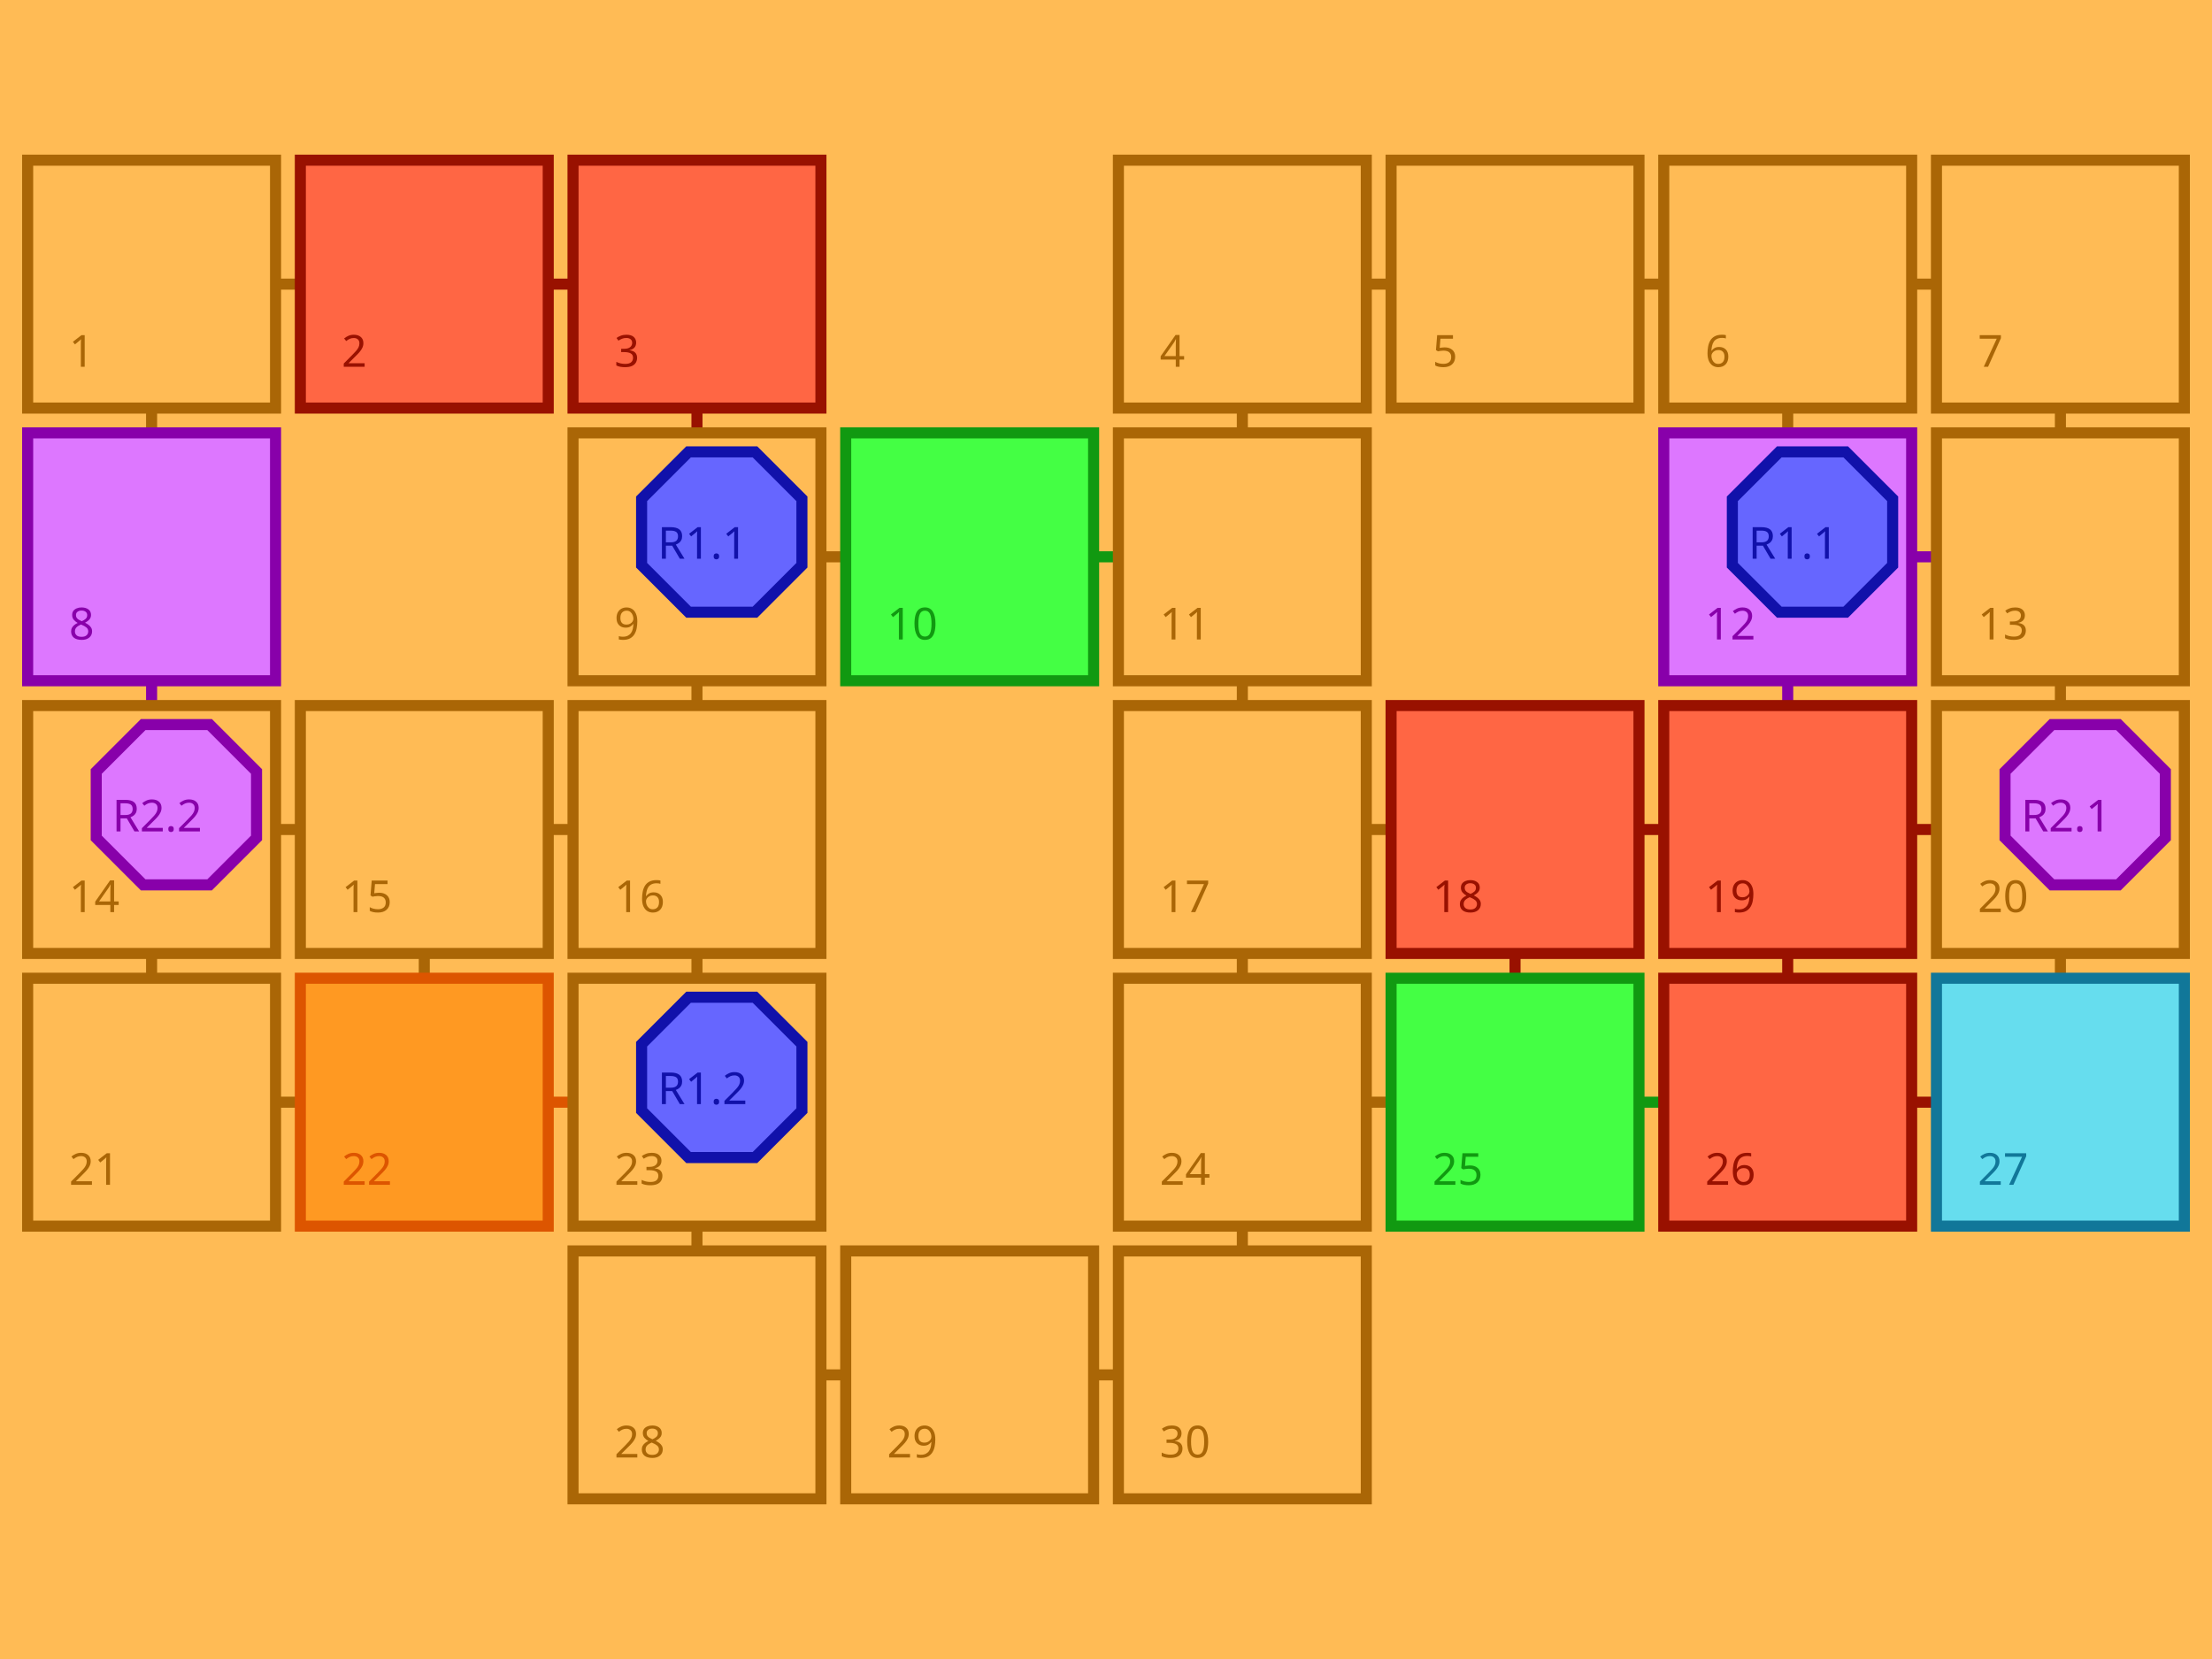
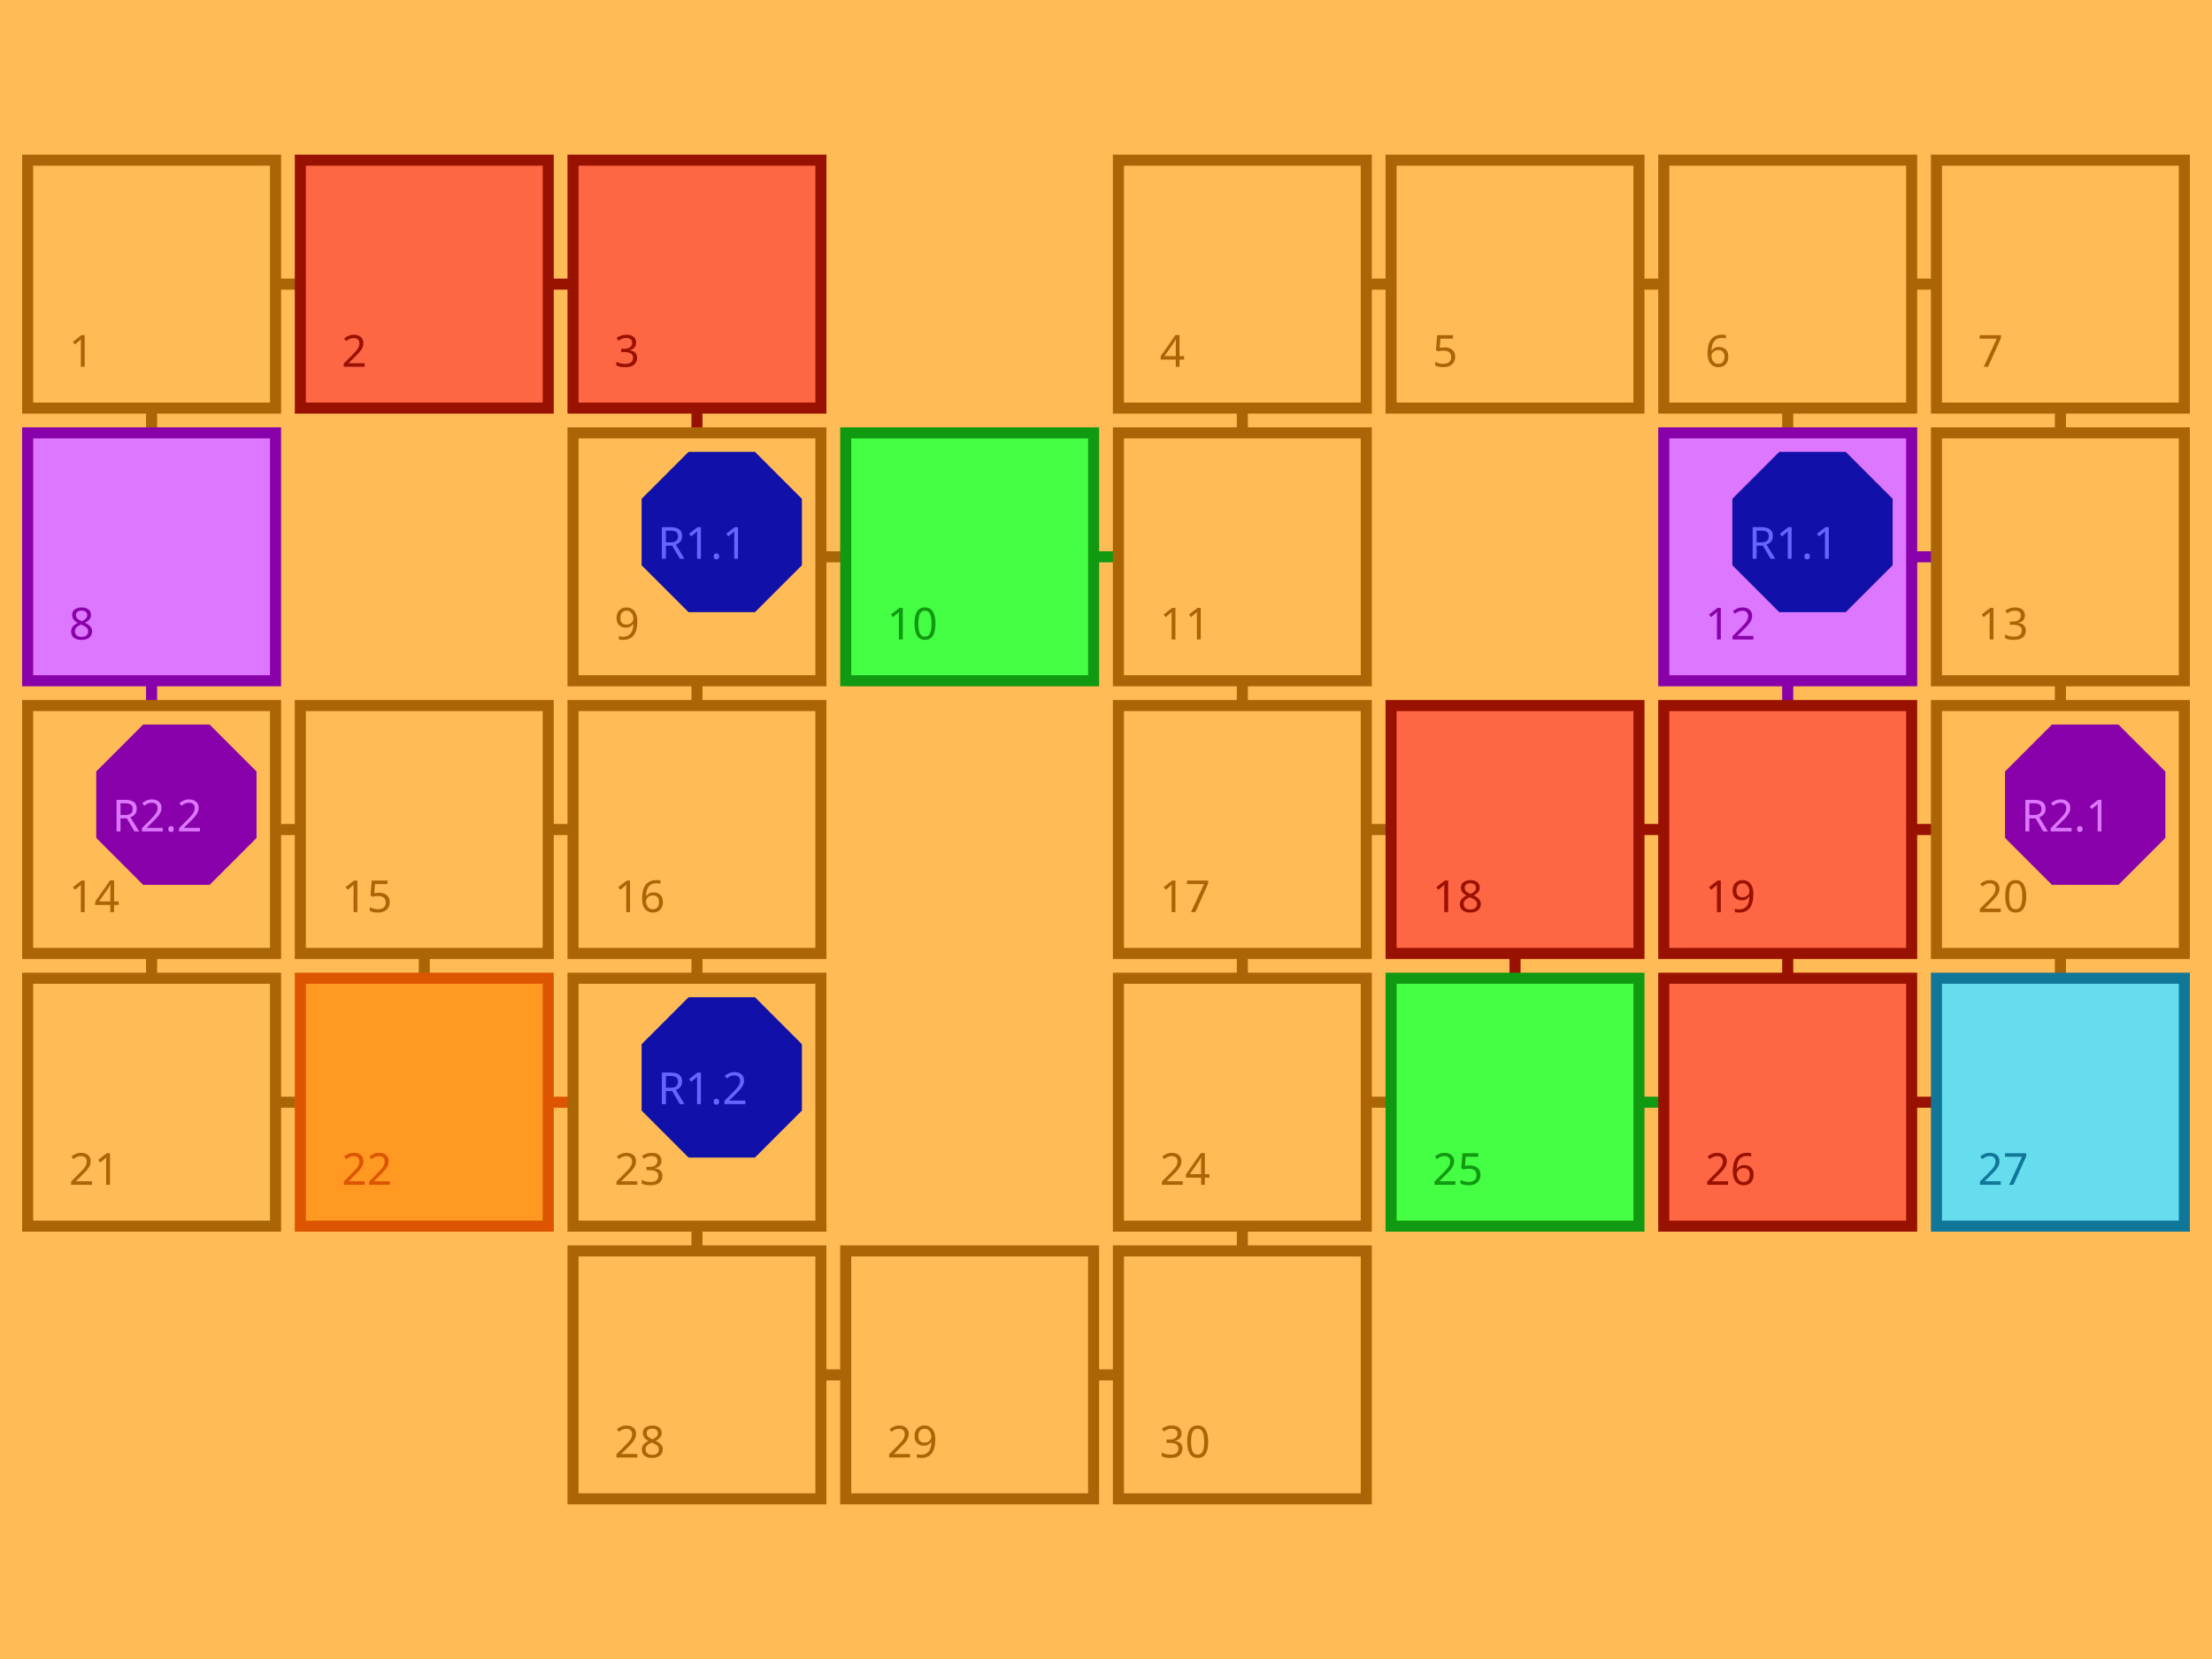
<svg width="800" height="600">
  <polygon points="0,0 0,600 800,600 800,0" fill="#ffbb55" />
  <circle r="4" cx="54.828" cy="102.759" fill="#aa6606" />
  <circle r="4" cx="153.448" cy="102.759" fill="#991100" />
  <circle r="4" cx="252.069" cy="102.759" fill="#991100" />
  <circle r="4" cx="449.31" cy="102.759" fill="#aa6606" />
  <circle r="4" cx="547.931" cy="102.759" fill="#aa6606" />
  <circle r="4" cx="646.552" cy="102.759" fill="#aa6606" />
  <circle r="4" cx="745.172" cy="102.759" fill="#aa6606" />
  <circle r="4" cx="54.828" cy="201.379" fill="#8800aa" />
  <circle r="4" cx="252.069" cy="201.379" fill="#aa6606" />
  <circle r="4" cx="350.69" cy="201.379" fill="#119911" />
  <circle r="4" cx="449.31" cy="201.379" fill="#aa6606" />
  <circle r="4" cx="646.552" cy="201.379" fill="#8800aa" />
  <circle r="4" cx="745.172" cy="201.379" fill="#aa6606" />
  <circle r="4" cx="54.828" cy="300.0" fill="#aa6606" />
  <circle r="4" cx="153.448" cy="300.0" fill="#aa6606" />
  <circle r="4" cx="252.069" cy="300.0" fill="#aa6606" />
  <circle r="4" cx="449.31" cy="300.0" fill="#aa6606" />
  <circle r="4" cx="547.931" cy="300.0" fill="#991100" />
  <circle r="4" cx="646.552" cy="300.0" fill="#991100" />
  <circle r="4" cx="745.172" cy="300.0" fill="#aa6606" />
  <circle r="4" cx="54.828" cy="398.621" fill="#aa6606" />
  <circle r="4" cx="153.448" cy="398.621" fill="#dd5500" />
  <circle r="4" cx="252.069" cy="398.621" fill="#aa6606" />
  <circle r="4" cx="449.31" cy="398.621" fill="#aa6606" />
  <circle r="4" cx="547.931" cy="398.621" fill="#119911" />
  <circle r="4" cx="646.552" cy="398.621" fill="#991100" />
  <circle r="4" cx="745.172" cy="398.621" fill="#117799" />
  <circle r="4" cx="252.069" cy="497.241" fill="#aa6606" />
  <circle r="4" cx="350.69" cy="497.241" fill="#aa6606" />
  <circle r="4" cx="449.31" cy="497.241" fill="#aa6606" />
  <line x1="54.828" y1="102.759" x2="153.448" y2="102.759" style="stroke:#aa6606;stroke-width:4" />
  <line x1="54.828" y1="102.759" x2="54.828" y2="201.379" style="stroke:#aa6606;stroke-width:4" />
  <line x1="153.448" y1="102.759" x2="252.069" y2="102.759" style="stroke:#991100;stroke-width:4" />
  <line x1="252.069" y1="102.759" x2="252.069" y2="201.379" style="stroke:#991100;stroke-width:4" />
  <line x1="449.31" y1="102.759" x2="547.931" y2="102.759" style="stroke:#aa6606;stroke-width:4" />
  <line x1="449.31" y1="102.759" x2="449.31" y2="201.379" style="stroke:#aa6606;stroke-width:4" />
  <line x1="547.931" y1="102.759" x2="646.552" y2="102.759" style="stroke:#aa6606;stroke-width:4" />
  <line x1="646.552" y1="102.759" x2="745.172" y2="102.759" style="stroke:#aa6606;stroke-width:4" />
  <line x1="646.552" y1="102.759" x2="646.552" y2="201.379" style="stroke:#aa6606;stroke-width:4" />
  <line x1="745.172" y1="102.759" x2="745.172" y2="201.379" style="stroke:#aa6606;stroke-width:4" />
  <line x1="54.828" y1="201.379" x2="54.828" y2="300.0" style="stroke:#8800aa;stroke-width:4" />
  <line x1="252.069" y1="201.379" x2="350.69" y2="201.379" style="stroke:#aa6606;stroke-width:4" />
  <line x1="252.069" y1="201.379" x2="252.069" y2="300.0" style="stroke:#aa6606;stroke-width:4" />
  <line x1="350.69" y1="201.379" x2="449.31" y2="201.379" style="stroke:#119911;stroke-width:4" />
  <line x1="449.31" y1="201.379" x2="449.31" y2="300.0" style="stroke:#aa6606;stroke-width:4" />
  <line x1="646.552" y1="201.379" x2="745.172" y2="201.379" style="stroke:#8800aa;stroke-width:4" />
  <line x1="646.552" y1="201.379" x2="646.552" y2="300.0" style="stroke:#8800aa;stroke-width:4" />
  <line x1="745.172" y1="201.379" x2="745.172" y2="300.0" style="stroke:#aa6606;stroke-width:4" />
  <line x1="54.828" y1="300.0" x2="153.448" y2="300.0" style="stroke:#aa6606;stroke-width:4" />
  <line x1="54.828" y1="300.0" x2="54.828" y2="398.621" style="stroke:#aa6606;stroke-width:4" />
  <line x1="153.448" y1="300.0" x2="252.069" y2="300.0" style="stroke:#aa6606;stroke-width:4" />
  <line x1="153.448" y1="300.0" x2="153.448" y2="398.621" style="stroke:#aa6606;stroke-width:4" />
  <line x1="252.069" y1="300.0" x2="252.069" y2="398.621" style="stroke:#aa6606;stroke-width:4" />
  <line x1="449.31" y1="300.0" x2="547.931" y2="300.0" style="stroke:#aa6606;stroke-width:4" />
  <line x1="449.31" y1="300.0" x2="449.31" y2="398.621" style="stroke:#aa6606;stroke-width:4" />
  <line x1="547.931" y1="300.0" x2="646.552" y2="300.0" style="stroke:#991100;stroke-width:4" />
  <line x1="547.931" y1="300.0" x2="547.931" y2="398.621" style="stroke:#991100;stroke-width:4" />
  <line x1="646.552" y1="300.0" x2="745.172" y2="300.0" style="stroke:#991100;stroke-width:4" />
  <line x1="646.552" y1="300.0" x2="646.552" y2="398.621" style="stroke:#991100;stroke-width:4" />
  <line x1="745.172" y1="300.0" x2="745.172" y2="398.621" style="stroke:#aa6606;stroke-width:4" />
  <line x1="54.828" y1="398.621" x2="153.448" y2="398.621" style="stroke:#aa6606;stroke-width:4" />
  <line x1="153.448" y1="398.621" x2="252.069" y2="398.621" style="stroke:#dd5500;stroke-width:4" />
  <line x1="252.069" y1="398.621" x2="252.069" y2="497.241" style="stroke:#aa6606;stroke-width:4" />
  <line x1="449.31" y1="398.621" x2="547.931" y2="398.621" style="stroke:#aa6606;stroke-width:4" />
  <line x1="449.31" y1="398.621" x2="449.31" y2="497.241" style="stroke:#aa6606;stroke-width:4" />
  <line x1="547.931" y1="398.621" x2="646.552" y2="398.621" style="stroke:#119911;stroke-width:4" />
  <line x1="646.552" y1="398.621" x2="745.172" y2="398.621" style="stroke:#991100;stroke-width:4" />
  <line x1="252.069" y1="497.241" x2="350.69" y2="497.241" style="stroke:#aa6606;stroke-width:4" />
  <line x1="350.69" y1="497.241" x2="449.31" y2="497.241" style="stroke:#aa6606;stroke-width:4" />
  <polygon points="10.0,57.931 99.655,57.931 99.655,147.586 10.0,147.586" style="fill:#ffbb55;stroke:#aa6606;stroke-width:4" />
  <polygon points="108.621,57.931 198.276,57.931 198.276,147.586 108.621,147.586" style="fill:#ff6644;stroke:#991100;stroke-width:4" />
  <polygon points="207.241,57.931 296.897,57.931 296.897,147.586 207.241,147.586" style="fill:#ff6644;stroke:#991100;stroke-width:4" />
  <polygon points="404.483,57.931 494.138,57.931 494.138,147.586 404.483,147.586" style="fill:#ffbb55;stroke:#aa6606;stroke-width:4" />
  <polygon points="503.103,57.931 592.759,57.931 592.759,147.586 503.103,147.586" style="fill:#ffbb55;stroke:#aa6606;stroke-width:4" />
  <polygon points="601.724,57.931 691.379,57.931 691.379,147.586 601.724,147.586" style="fill:#ffbb55;stroke:#aa6606;stroke-width:4" />
  <polygon points="700.345,57.931 790.0,57.931 790.0,147.586 700.345,147.586" style="fill:#ffbb55;stroke:#aa6606;stroke-width:4" />
  <polygon points="10.0,156.552 99.655,156.552 99.655,246.207 10.0,246.207" style="fill:#dd77ff;stroke:#8800aa;stroke-width:4" />
  <polygon points="207.241,156.552 296.897,156.552 296.897,246.207 207.241,246.207" style="fill:#ffbb55;stroke:#aa6606;stroke-width:4" />
  <polygon points="305.862,156.552 395.517,156.552 395.517,246.207 305.862,246.207" style="fill:#44ff44;stroke:#119911;stroke-width:4" />
  <polygon points="404.483,156.552 494.138,156.552 494.138,246.207 404.483,246.207" style="fill:#ffbb55;stroke:#aa6606;stroke-width:4" />
  <polygon points="601.724,156.552 691.379,156.552 691.379,246.207 601.724,246.207" style="fill:#dd77ff;stroke:#8800aa;stroke-width:4" />
  <polygon points="700.345,156.552 790.0,156.552 790.0,246.207 700.345,246.207" style="fill:#ffbb55;stroke:#aa6606;stroke-width:4" />
  <polygon points="10.0,255.172 99.655,255.172 99.655,344.828 10.0,344.828" style="fill:#ffbb55;stroke:#aa6606;stroke-width:4" />
  <polygon points="108.621,255.172 198.276,255.172 198.276,344.828 108.621,344.828" style="fill:#ffbb55;stroke:#aa6606;stroke-width:4" />
  <polygon points="207.241,255.172 296.897,255.172 296.897,344.828 207.241,344.828" style="fill:#ffbb55;stroke:#aa6606;stroke-width:4" />
  <polygon points="404.483,255.172 494.138,255.172 494.138,344.828 404.483,344.828" style="fill:#ffbb55;stroke:#aa6606;stroke-width:4" />
  <polygon points="503.103,255.172 592.759,255.172 592.759,344.828 503.103,344.828" style="fill:#ff6644;stroke:#991100;stroke-width:4" />
  <polygon points="601.724,255.172 691.379,255.172 691.379,344.828 601.724,344.828" style="fill:#ff6644;stroke:#991100;stroke-width:4" />
  <polygon points="700.345,255.172 790.0,255.172 790.0,344.828 700.345,344.828" style="fill:#ffbb55;stroke:#aa6606;stroke-width:4" />
  <polygon points="10.0,353.793 99.655,353.793 99.655,443.448 10.0,443.448" style="fill:#ffbb55;stroke:#aa6606;stroke-width:4" />
  <polygon points="108.621,353.793 198.276,353.793 198.276,443.448 108.621,443.448" style="fill:#ff9922;stroke:#dd5500;stroke-width:4" />
  <polygon points="207.241,353.793 296.897,353.793 296.897,443.448 207.241,443.448" style="fill:#ffbb55;stroke:#aa6606;stroke-width:4" />
  <polygon points="404.483,353.793 494.138,353.793 494.138,443.448 404.483,443.448" style="fill:#ffbb55;stroke:#aa6606;stroke-width:4" />
  <polygon points="503.103,353.793 592.759,353.793 592.759,443.448 503.103,443.448" style="fill:#44ff44;stroke:#119911;stroke-width:4" />
  <polygon points="601.724,353.793 691.379,353.793 691.379,443.448 601.724,443.448" style="fill:#ff6644;stroke:#991100;stroke-width:4" />
  <polygon points="700.345,353.793 790.0,353.793 790.0,443.448 700.345,443.448" style="fill:#66ddee;stroke:#117799;stroke-width:4" />
  <polygon points="207.241,452.414 296.897,452.414 296.897,542.069 207.241,542.069" style="fill:#ffbb55;stroke:#aa6606;stroke-width:4" />
  <polygon points="305.862,452.414 395.517,452.414 395.517,542.069 305.862,542.069" style="fill:#ffbb55;stroke:#aa6606;stroke-width:4" />
  <polygon points="404.483,452.414 494.138,452.414 494.138,542.069 404.483,542.069" style="fill:#ffbb55;stroke:#aa6606;stroke-width:4" />
  <text x="24.943" y="132.644" fill="#aa6606" font-family="Verdana" font-size="16">1</text>" /&gt;
<text x="123.563" y="132.644" fill="#991100" font-family="Verdana" font-size="16">2</text>" /&gt;
<text x="222.184" y="132.644" fill="#991100" font-family="Verdana" font-size="16">3</text>" /&gt;
<text x="419.425" y="132.644" fill="#aa6606" font-family="Verdana" font-size="16">4</text>" /&gt;
<text x="518.046" y="132.644" fill="#aa6606" font-family="Verdana" font-size="16">5</text>" /&gt;
<text x="616.667" y="132.644" fill="#aa6606" font-family="Verdana" font-size="16">6</text>" /&gt;
<text x="715.287" y="132.644" fill="#aa6606" font-family="Verdana" font-size="16">7</text>" /&gt;
<text x="24.943" y="231.264" fill="#8800aa" font-family="Verdana" font-size="16">8</text>" /&gt;
<text x="222.184" y="231.264" fill="#aa6606" font-family="Verdana" font-size="16">9</text>" /&gt;
<text x="320.805" y="231.264" fill="#119911" font-family="Verdana" font-size="16">10</text>" /&gt;
<text x="419.425" y="231.264" fill="#aa6606" font-family="Verdana" font-size="16">11</text>" /&gt;
<text x="616.667" y="231.264" fill="#8800aa" font-family="Verdana" font-size="16">12</text>" /&gt;
<text x="715.287" y="231.264" fill="#aa6606" font-family="Verdana" font-size="16">13</text>" /&gt;
<text x="24.943" y="329.885" fill="#aa6606" font-family="Verdana" font-size="16">14</text>" /&gt;
<text x="123.563" y="329.885" fill="#aa6606" font-family="Verdana" font-size="16">15</text>" /&gt;
<text x="222.184" y="329.885" fill="#aa6606" font-family="Verdana" font-size="16">16</text>" /&gt;
<text x="419.425" y="329.885" fill="#aa6606" font-family="Verdana" font-size="16">17</text>" /&gt;
<text x="518.046" y="329.885" fill="#991100" font-family="Verdana" font-size="16">18</text>" /&gt;
<text x="616.667" y="329.885" fill="#991100" font-family="Verdana" font-size="16">19</text>" /&gt;
<text x="715.287" y="329.885" fill="#aa6606" font-family="Verdana" font-size="16">20</text>" /&gt;
<text x="24.943" y="428.506" fill="#aa6606" font-family="Verdana" font-size="16">21</text>" /&gt;
<text x="123.563" y="428.506" fill="#dd5500" font-family="Verdana" font-size="16">22</text>" /&gt;
<text x="222.184" y="428.506" fill="#aa6606" font-family="Verdana" font-size="16">23</text>" /&gt;
<text x="419.425" y="428.506" fill="#aa6606" font-family="Verdana" font-size="16">24</text>" /&gt;
<text x="518.046" y="428.506" fill="#119911" font-family="Verdana" font-size="16">25</text>" /&gt;
<text x="616.667" y="428.506" fill="#991100" font-family="Verdana" font-size="16">26</text>" /&gt;
<text x="715.287" y="428.506" fill="#117799" font-family="Verdana" font-size="16">27</text>" /&gt;
<text x="222.184" y="527.126" fill="#aa6606" font-family="Verdana" font-size="16">28</text>" /&gt;
<text x="320.805" y="527.126" fill="#aa6606" font-family="Verdana" font-size="16">29</text>" /&gt;
<text x="419.425" y="527.126" fill="#aa6606" font-family="Verdana" font-size="16">30</text>" /&gt;
- <polygon points="232.044,180.405 249.026,163.423 273.043,163.423 290.025,180.405 290.025,204.422 273.043,221.404 249.026,221.404 232.044,204.422" style="fill:#6666ff;stroke:#1111aa;stroke-width:4" />
-   <text x="237.842" y="202.077" fill="#1111aa" font-family="Verdana" font-size="16">R1.1</text>" /&gt;
- <polygon points="626.527,180.405 643.509,163.423 667.526,163.423 684.508,180.405 684.508,204.422 667.526,221.404 643.509,221.404 626.527,204.422" style="fill:#6666ff;stroke:#1111aa;stroke-width:4" />
-   <text x="632.325" y="202.077" fill="#1111aa" font-family="Verdana" font-size="16">R1.1</text>" /&gt;
- <polygon points="34.802,279.026 51.785,262.044 75.801,262.044 92.784,279.026 92.784,303.043 75.801,320.025 51.785,320.025 34.802,303.043" style="fill:#dd77ff;stroke:#8800aa;stroke-width:4" />
-   <text x="40.601" y="300.698" fill="#8800aa" font-family="Verdana" font-size="16">R2.2</text>" /&gt;
- <polygon points="725.147,279.026 742.13,262.044 766.146,262.044 783.129,279.026 783.129,303.043 766.146,320.025 742.13,320.025 725.147,303.043" style="fill:#dd77ff;stroke:#8800aa;stroke-width:4" />
-   <text x="730.945" y="300.698" fill="#8800aa" font-family="Verdana" font-size="16">R2.1</text>" /&gt;
- <polygon points="232.044,377.647 249.026,360.664 273.043,360.664 290.025,377.647 290.025,401.664 273.043,418.646 249.026,418.646 232.044,401.664" style="fill:#6666ff;stroke:#1111aa;stroke-width:4" />
-   <text x="237.842" y="399.319" fill="#1111aa" font-family="Verdana" font-size="16">R1.2</text>" /&gt;
+ <polygon points="232.044,180.405 249.026,163.423 273.043,163.423 290.025,180.405 290.025,204.422 273.043,221.404 249.026,221.404 232.044,204.422" fill="#1111aa" />
+   <text x="237.842" y="202.077" fill="#6666ff" font-family="Verdana" font-size="16">R1.1</text>" /&gt;
+ <polygon points="626.527,180.405 643.509,163.423 667.526,163.423 684.508,180.405 684.508,204.422 667.526,221.404 643.509,221.404 626.527,204.422" fill="#1111aa" />
+   <text x="632.325" y="202.077" fill="#6666ff" font-family="Verdana" font-size="16">R1.1</text>" /&gt;
+ <polygon points="34.802,279.026 51.785,262.044 75.801,262.044 92.784,279.026 92.784,303.043 75.801,320.025 51.785,320.025 34.802,303.043" fill="#8800aa" />
+   <text x="40.601" y="300.698" fill="#dd77ff" font-family="Verdana" font-size="16">R2.2</text>" /&gt;
+ <polygon points="725.147,279.026 742.13,262.044 766.146,262.044 783.129,279.026 783.129,303.043 766.146,320.025 742.13,320.025 725.147,303.043" fill="#8800aa" />
+   <text x="730.945" y="300.698" fill="#dd77ff" font-family="Verdana" font-size="16">R2.1</text>" /&gt;
+ <polygon points="232.044,377.647 249.026,360.664 273.043,360.664 290.025,377.647 290.025,401.664 273.043,418.646 249.026,418.646 232.044,401.664" fill="#1111aa" />
+   <text x="237.842" y="399.319" fill="#6666ff" font-family="Verdana" font-size="16">R1.2</text>" /&gt;
</svg>
